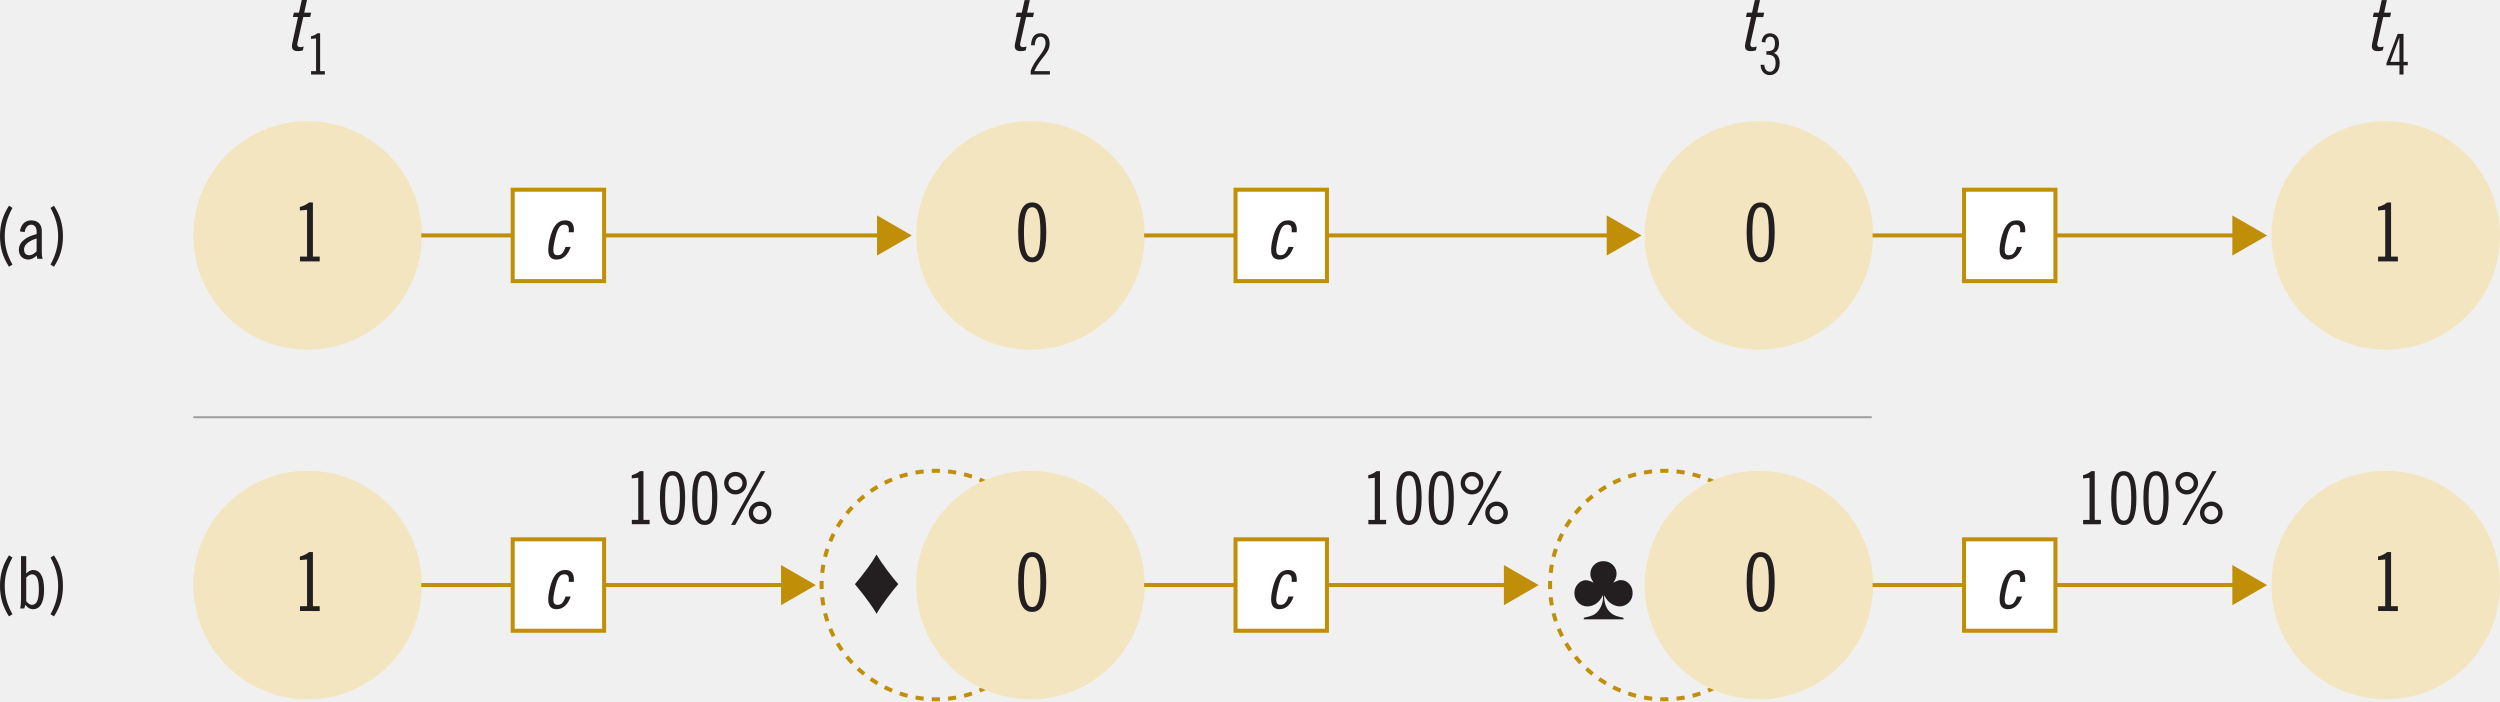
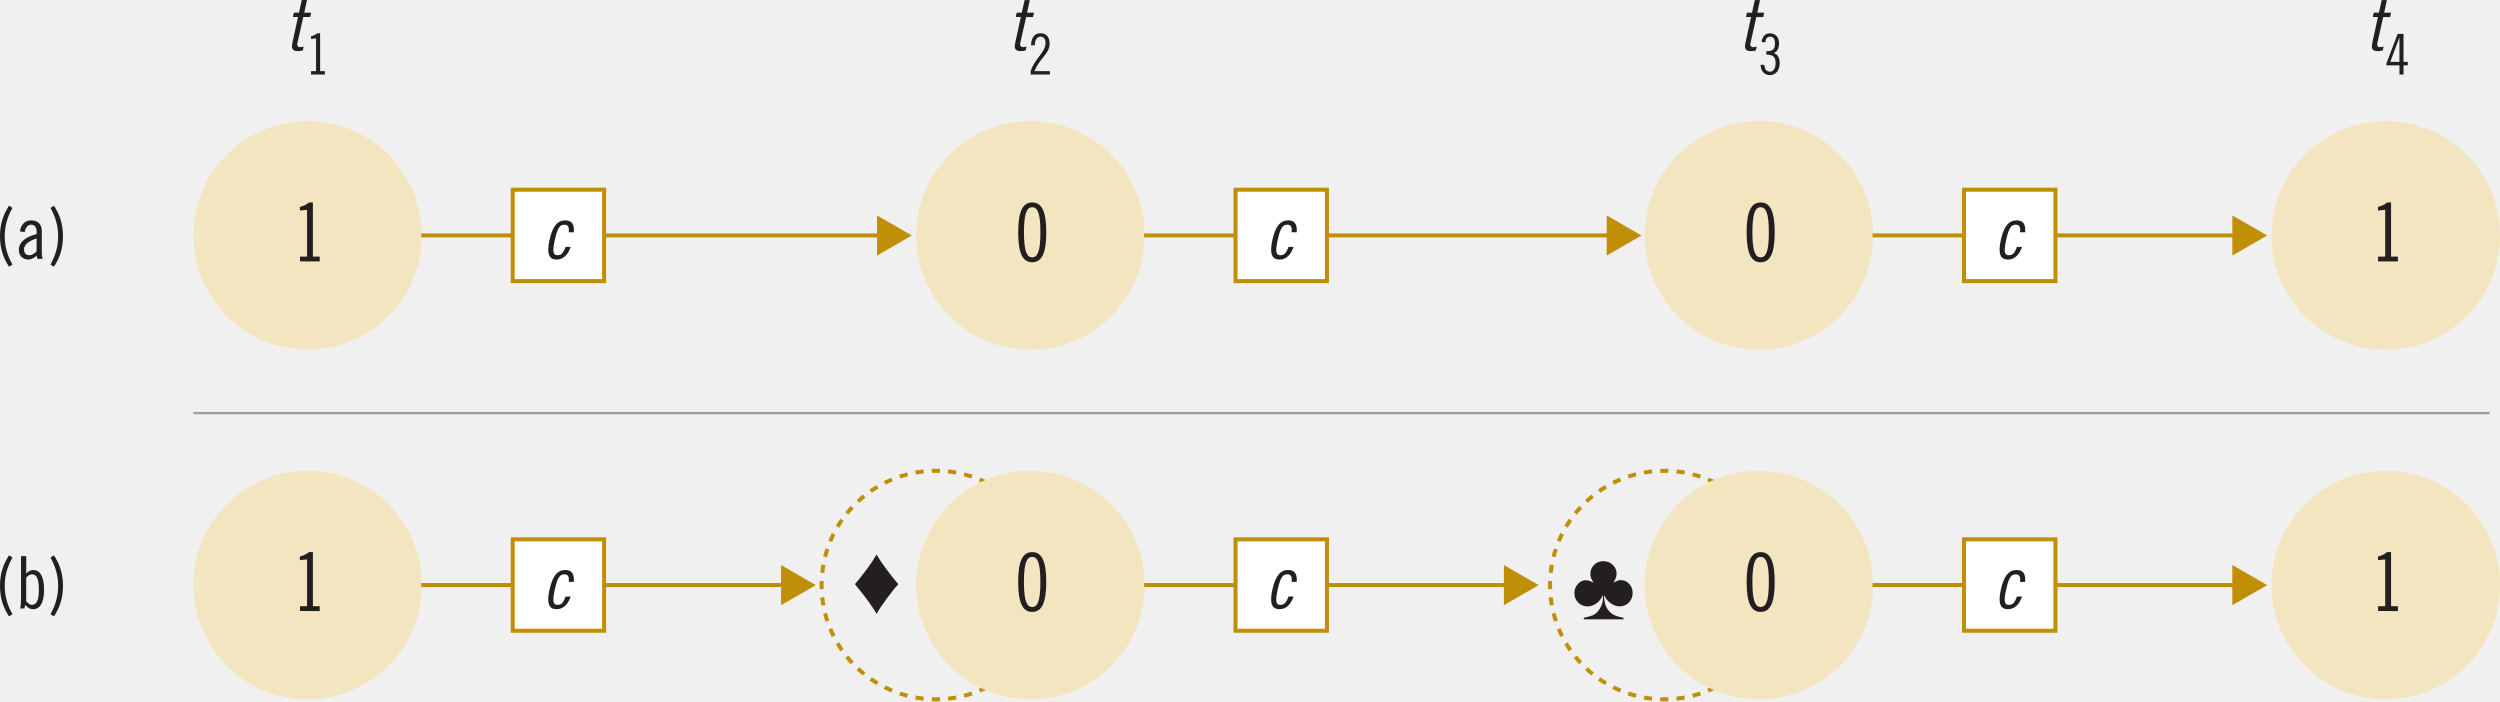
<svg xmlns="http://www.w3.org/2000/svg" width="109.402mm" height="30.69mm" viewBox="0 0 109.402 30.69" version="1.1" id="svg1">
  <defs id="defs1">
    <clipPath clipPathUnits="userSpaceOnUse" id="clipPath1516">
      <path d="M 0,0 H 595.276 V 841.89 H 0 Z" transform="translate(-166.6238,-409.9548)" id="path1516" />
    </clipPath>
    <clipPath clipPathUnits="userSpaceOnUse" id="clipPath1518">
      <path d="M 0,0 H 595.276 V 841.89 H 0 Z" transform="translate(-182.233,-422.5313)" id="path1518" />
    </clipPath>
    <clipPath clipPathUnits="userSpaceOnUse" id="clipPath1520">
      <path d="M 0,0 H 595.276 V 841.89 H 0 Z" transform="translate(-194.8105,-406.9242)" id="path1520" />
    </clipPath>
    <clipPath clipPathUnits="userSpaceOnUse" id="clipPath1522">
      <path d="M 0,0 H 595.276 V 841.89 H 0 Z" transform="translate(-179.2024,-394.3457)" id="path1522" />
    </clipPath>
    <clipPath clipPathUnits="userSpaceOnUse" id="clipPath1524">
      <path d="M 0,0 H 595.276 V 841.89 H 0 Z" transform="translate(-180.2118,-422.6025)" id="path1524" />
    </clipPath>
    <clipPath clipPathUnits="userSpaceOnUse" id="clipPath1526">
      <path d="M 0,0 H 595.276 V 841.89 H 0 Z" transform="translate(-256.9872,-409.9548)" id="path1526" />
    </clipPath>
    <clipPath clipPathUnits="userSpaceOnUse" id="clipPath1528">
      <path d="M 0,0 H 595.276 V 841.89 H 0 Z" transform="translate(-272.5962,-422.5313)" id="path1528" />
    </clipPath>
    <clipPath clipPathUnits="userSpaceOnUse" id="clipPath1530">
      <path d="M 0,0 H 595.276 V 841.89 H 0 Z" transform="translate(-285.1738,-406.9242)" id="path1530" />
    </clipPath>
    <clipPath clipPathUnits="userSpaceOnUse" id="clipPath1532">
      <path d="M 0,0 H 595.276 V 841.89 H 0 Z" transform="translate(-269.5656,-394.3457)" id="path1532" />
    </clipPath>
    <clipPath clipPathUnits="userSpaceOnUse" id="clipPath1534">
      <path d="M 0,0 H 595.276 V 841.89 H 0 Z" transform="translate(-270.575,-422.6025)" id="path1534" />
    </clipPath>
    <clipPath clipPathUnits="userSpaceOnUse" id="clipPath1536">
      <path d="M 0,0 H 595.276 V 841.89 H 0 Z" transform="translate(-178.2753,-408.4395)" id="path1536" />
    </clipPath>
    <clipPath clipPathUnits="userSpaceOnUse" id="clipPath1541">
      <path d="M 0,0 H 595.276 V 841.89 H 0 Z" transform="translate(-268.6386,-408.4395)" id="path1541" />
    </clipPath>
    <clipPath clipPathUnits="userSpaceOnUse" id="clipPath1546">
      <path d="M 0,0 H 595.276 V 841.89 H 0 Z" transform="translate(-88.6102,-408.4395)" id="path1546" />
    </clipPath>
    <clipPath clipPathUnits="userSpaceOnUse" id="clipPath1551">
      <path d="M 0,0 H 595.276 V 841.89 H 0 Z" transform="translate(-346.3983,-408.4395)" id="path1551" />
    </clipPath>
    <clipPath clipPathUnits="userSpaceOnUse" id="clipPath1553">
      <path d="M 0,0 H 595.276 V 841.89 H 0 Z" transform="translate(-178.2753,-451.8096)" id="path1553" />
    </clipPath>
    <clipPath clipPathUnits="userSpaceOnUse" id="clipPath1558">
      <path d="M 0,0 H 595.276 V 841.89 H 0 Z" transform="translate(-268.6386,-451.8096)" id="path1558" />
    </clipPath>
    <clipPath clipPathUnits="userSpaceOnUse" id="clipPath1563">
      <path d="M 0,0 H 595.276 V 841.89 H 0 Z" transform="translate(-88.6102,-451.8096)" id="path1563" />
    </clipPath>
    <clipPath clipPathUnits="userSpaceOnUse" id="clipPath1568">
      <path d="M 0,0 H 595.276 V 841.89 H 0 Z" transform="translate(-346.3983,-451.8096)" id="path1568" />
    </clipPath>
    <clipPath clipPathUnits="userSpaceOnUse" id="clipPath1580">
      <path d="M 0,0 H 595.276 V 841.89 H 0 Z" transform="translate(-173.3563,-412.2237)" id="path1580" />
    </clipPath>
    <clipPath clipPathUnits="userSpaceOnUse" id="clipPath1582">
      <path d="M 0,0 H 595.276 V 841.89 H 0 Z" transform="translate(-266.039,-404.1876)" id="path1582" />
    </clipPath>
  </defs>
  <g id="layer1" transform="translate(-50.27082,-133.0853)">
    <path id="path1515" d="M 0,0 C 0.721,6.783 6.23,12.138 13.083,12.621" style="fill:none;stroke:#c18f07;stroke-width:0.5;stroke-linecap:butt;stroke-linejoin:miter;stroke-miterlimit:4;stroke-dasharray:1.012, 1.012;stroke-dashoffset:0;stroke-opacity:1" transform="matrix(0.3527778,0,0,-0.3527778,86.25233,158.1525)" clip-path="url(#clipPath1516)" />
    <path id="path1517" d="M 0,0 C 6.784,-0.721 12.139,-6.229 12.622,-13.081" style="fill:none;stroke:#c18f07;stroke-width:0.5;stroke-linecap:butt;stroke-linejoin:miter;stroke-miterlimit:4;stroke-dasharray:1.012, 1.012;stroke-dashoffset:0;stroke-opacity:1" transform="matrix(0.3527778,0,0,-0.3527778,91.75892,153.7158)" clip-path="url(#clipPath1518)" />
    <path id="path1519" d="M 0,0 C -0.721,-6.785 -6.229,-12.14 -13.081,-12.623" style="fill:none;stroke:#c18f07;stroke-width:0.5;stroke-linecap:butt;stroke-linejoin:miter;stroke-miterlimit:4;stroke-dasharray:1.012, 1.012;stroke-dashoffset:0;stroke-opacity:1" transform="matrix(0.3527778,0,0,-0.3527778,96.19598,159.2216)" clip-path="url(#clipPath1520)" />
    <path id="path1521" d="M 0,0 C -6.784,0.721 -12.14,6.229 -12.623,13.082" style="fill:none;stroke:#c18f07;stroke-width:0.5;stroke-linecap:butt;stroke-linejoin:miter;stroke-miterlimit:4;stroke-dasharray:1.012, 1.012;stroke-dashoffset:0;stroke-opacity:1" transform="matrix(0.3527778,0,0,-0.3527778,90.68979,163.659)" clip-path="url(#clipPath1522)" />
    <path id="path1523" d="M 0,0 C 0.168,0.006 0.337,0.009 0.506,0.009 0.675,0.009 0.844,0.006 1.012,0 M 14.67,-13.657 c 0.006,-0.168 0.009,-0.337 0.009,-0.506 0,-0.169 -0.003,-0.338 -0.009,-0.506 M 1.012,-28.328 c -0.168,-0.006 -0.337,-0.009 -0.506,-0.009 -0.169,0 -0.338,0.003 -0.506,0.009 m -13.659,13.659 c -0.006,0.168 -0.009,0.337 -0.009,0.506 0,0.169 0.003,0.338 0.009,0.506" style="fill:none;stroke:#c18f07;stroke-width:0.5;stroke-linecap:butt;stroke-linejoin:miter;stroke-miterlimit:4;stroke-dasharray:none;stroke-opacity:1" transform="matrix(0.3527778,0,0,-0.3527778,91.04589,153.6907)" clip-path="url(#clipPath1524)" />
    <path id="path1525" d="M 0,0 C 0.721,6.783 6.23,12.138 13.082,12.621" style="fill:none;stroke:#c18f07;stroke-width:0.5;stroke-linecap:butt;stroke-linejoin:miter;stroke-miterlimit:4;stroke-dasharray:1.012, 1.012;stroke-dashoffset:0;stroke-opacity:1" transform="matrix(0.3527778,0,0,-0.3527778,118.1305,158.1525)" clip-path="url(#clipPath1526)" />
    <path id="path1527" d="M 0,0 C 6.784,-0.721 12.139,-6.229 12.622,-13.081" style="fill:none;stroke:#c18f07;stroke-width:0.5;stroke-linecap:butt;stroke-linejoin:miter;stroke-miterlimit:4;stroke-dasharray:1.012, 1.012;stroke-dashoffset:0;stroke-opacity:1" transform="matrix(0.3527778,0,0,-0.3527778,123.6371,153.7158)" clip-path="url(#clipPath1528)" />
    <path id="path1529" d="M 0,0 C -0.721,-6.785 -6.229,-12.14 -13.082,-12.623" style="fill:none;stroke:#c18f07;stroke-width:0.5;stroke-linecap:butt;stroke-linejoin:miter;stroke-miterlimit:4;stroke-dasharray:1.012, 1.012;stroke-dashoffset:0;stroke-opacity:1" transform="matrix(0.3527778,0,0,-0.3527778,128.0742,159.2216)" clip-path="url(#clipPath1530)" />
    <path id="path1531" d="M 0,0 C -6.784,0.721 -12.14,6.229 -12.623,13.082" style="fill:none;stroke:#c18f07;stroke-width:0.5;stroke-linecap:butt;stroke-linejoin:miter;stroke-miterlimit:4;stroke-dasharray:1.012, 1.012;stroke-dashoffset:0;stroke-opacity:1" transform="matrix(0.3527778,0,0,-0.3527778,122.5679,163.659)" clip-path="url(#clipPath1532)" />
    <path id="path1533" d="M 0,0 C 0.168,0.006 0.337,0.009 0.506,0.009 0.675,0.009 0.844,0.006 1.012,0 M 14.67,-13.657 c 0.006,-0.168 0.009,-0.337 0.009,-0.506 0,-0.169 -0.003,-0.338 -0.009,-0.506 M 1.012,-28.328 c -0.168,-0.006 -0.337,-0.009 -0.506,-0.009 -0.169,0 -0.338,0.003 -0.506,0.009 m -13.659,13.659 c -0.006,0.168 -0.009,0.337 -0.009,0.506 0,0.169 0.003,0.338 0.009,0.506" style="fill:none;stroke:#c18f07;stroke-width:0.5;stroke-linecap:butt;stroke-linejoin:miter;stroke-miterlimit:4;stroke-dasharray:none;stroke-opacity:1" transform="matrix(0.3527778,0,0,-0.3527778,122.924,153.6907)" clip-path="url(#clipPath1534)" />
    <path id="path1535" d="m 0,0 c 0,7.826 6.347,14.172 14.174,14.172 7.827,0 14.173,-6.346 14.173,-14.172 0,-7.828 -6.346,-14.174 -14.173,-14.174 C 6.347,-14.174 0,-7.828 0,0" style="fill:#f3e5bf;fill-opacity:1;fill-rule:nonzero;stroke:none" transform="matrix(0.3527778,0,0,-0.3527778,90.36274,158.6871)" clip-path="url(#clipPath1536)" />
    <path id="path1537" d="m 100.339,158.687 h 16" style="fill:none;stroke:#c18f07;stroke-width:0.176;stroke-linecap:butt;stroke-linejoin:miter;stroke-miterlimit:4;stroke-dasharray:none;stroke-opacity:1" />
    <path id="path1538" d="m 116.082,159.57 1.523,-0.88 -1.523,-0.879 z" style="fill:#c18f07;fill-opacity:1;fill-rule:nonzero;stroke:none;stroke-width:0.353" />
    <path id="path1539" d="m 108.339,160.687 h -4 v -4 h 4 z" style="fill:#ffffff;fill-opacity:1;fill-rule:nonzero;stroke:#c18f07;stroke-width:0.176;stroke-linecap:butt;stroke-linejoin:miter;stroke-miterlimit:4;stroke-dasharray:none;stroke-opacity:1" />
    <path id="path1540" d="m 0,0 c 0,7.826 6.347,14.172 14.174,14.172 7.827,0 14.173,-6.346 14.173,-14.172 0,-7.828 -6.346,-14.174 -14.173,-14.174 C 6.347,-14.174 0,-7.828 0,0" style="fill:#f3e5bf;fill-opacity:1;fill-rule:nonzero;stroke:none" transform="matrix(0.3527778,0,0,-0.3527778,122.2409,158.6871)" clip-path="url(#clipPath1541)" />
    <path id="path1542" d="m 132.217,158.687 h 16" style="fill:none;stroke:#c18f07;stroke-width:0.176;stroke-linecap:butt;stroke-linejoin:miter;stroke-miterlimit:4;stroke-dasharray:none;stroke-opacity:1" />
    <path id="path1543" d="m 147.96,159.57 1.523,-0.88 -1.523,-0.879 z" style="fill:#c18f07;fill-opacity:1;fill-rule:nonzero;stroke:none;stroke-width:0.353" />
    <path id="path1544" d="m 140.218,160.687 h -4 v -4 h 4 z" style="fill:#ffffff;fill-opacity:1;fill-rule:nonzero;stroke:#c18f07;stroke-width:0.176;stroke-linecap:butt;stroke-linejoin:miter;stroke-miterlimit:4;stroke-dasharray:none;stroke-opacity:1" />
    <path id="path1545" d="m 0,0 c 0,7.826 6.347,14.172 14.174,14.172 7.827,0 14.173,-6.346 14.173,-14.172 0,-7.828 -6.346,-14.174 -14.173,-14.174 C 6.347,-14.174 0,-7.828 0,0" style="fill:#f3e5bf;fill-opacity:1;fill-rule:nonzero;stroke:none" transform="matrix(0.3527778,0,0,-0.3527778,58.73088,158.6871)" clip-path="url(#clipPath1546)" />
    <path id="path1547" d="M 68.707,158.687 H 84.707" style="fill:none;stroke:#c18f07;stroke-width:0.176;stroke-linecap:butt;stroke-linejoin:miter;stroke-miterlimit:4;stroke-dasharray:none;stroke-opacity:1" />
    <path id="path1548" d="m 84.45,159.57 1.523,-0.88 -1.523,-0.879 z" style="fill:#c18f07;fill-opacity:1;fill-rule:nonzero;stroke:none;stroke-width:0.353" />
    <path id="path1549" d="m 76.707,160.687 h -4 v -4 h 4 z" style="fill:#ffffff;fill-opacity:1;fill-rule:nonzero;stroke:#c18f07;stroke-width:0.176;stroke-linecap:butt;stroke-linejoin:miter;stroke-miterlimit:4;stroke-dasharray:none;stroke-opacity:1" />
    <path id="path1550" d="m 0,0 c 0,7.826 6.347,14.172 14.174,14.172 7.827,0 14.173,-6.346 14.173,-14.172 0,-7.828 -6.346,-14.174 -14.173,-14.174 C 6.347,-14.174 0,-7.828 0,0" style="fill:#f3e5bf;fill-opacity:1;fill-rule:nonzero;stroke:none" transform="matrix(0.3527778,0,0,-0.3527778,149.6728,158.6871)" clip-path="url(#clipPath1551)" />
    <path id="path1552" d="m 0,0 c 0,7.826 6.347,14.172 14.174,14.172 7.827,0 14.173,-6.346 14.173,-14.172 0,-7.828 -6.346,-14.174 -14.173,-14.174 C 6.347,-14.174 0,-7.828 0,0" style="fill:#f3e5bf;fill-opacity:1;fill-rule:nonzero;stroke:none" transform="matrix(0.3527778,0,0,-0.3527778,90.36274,143.387)" clip-path="url(#clipPath1553)" />
    <path id="path1554" d="m 100.339,143.387 h 20.5" style="fill:none;stroke:#c18f07;stroke-width:0.176;stroke-linecap:butt;stroke-linejoin:miter;stroke-miterlimit:4;stroke-dasharray:none;stroke-opacity:1" />
    <path id="path1555" d="m 120.582,144.269 1.523,-0.879 -1.523,-0.879 z" style="fill:#c18f07;fill-opacity:1;fill-rule:nonzero;stroke:none;stroke-width:0.353" />
    <path id="path1556" d="m 108.339,145.387 h -4 v -4 h 4 z" style="fill:#ffffff;fill-opacity:1;fill-rule:nonzero;stroke:#c18f07;stroke-width:0.176;stroke-linecap:butt;stroke-linejoin:miter;stroke-miterlimit:4;stroke-dasharray:none;stroke-opacity:1" />
    <path id="path1557" d="m 0,0 c 0,7.826 6.347,14.172 14.174,14.172 7.827,0 14.173,-6.346 14.173,-14.172 0,-7.828 -6.346,-14.174 -14.173,-14.174 C 6.347,-14.174 0,-7.828 0,0" style="fill:#f3e5bf;fill-opacity:1;fill-rule:nonzero;stroke:none" transform="matrix(0.3527778,0,0,-0.3527778,122.2409,143.387)" clip-path="url(#clipPath1558)" />
    <path id="path1559" d="m 132.217,143.387 h 16" style="fill:none;stroke:#c18f07;stroke-width:0.176;stroke-linecap:butt;stroke-linejoin:miter;stroke-miterlimit:4;stroke-dasharray:none;stroke-opacity:1" />
    <path id="path1560" d="m 147.96,144.269 1.523,-0.879 -1.523,-0.879 z" style="fill:#c18f07;fill-opacity:1;fill-rule:nonzero;stroke:none;stroke-width:0.353" />
    <path id="path1561" d="m 140.218,145.387 h -4 v -4 h 4 z" style="fill:#ffffff;fill-opacity:1;fill-rule:nonzero;stroke:#c18f07;stroke-width:0.176;stroke-linecap:butt;stroke-linejoin:miter;stroke-miterlimit:4;stroke-dasharray:none;stroke-opacity:1" />
    <path id="path1562" d="m 0,0 c 0,7.826 6.347,14.172 14.174,14.172 7.827,0 14.173,-6.346 14.173,-14.172 0,-7.828 -6.346,-14.174 -14.173,-14.174 C 6.347,-14.174 0,-7.828 0,0" style="fill:#f3e5bf;fill-opacity:1;fill-rule:nonzero;stroke:none" transform="matrix(0.3527778,0,0,-0.3527778,58.73088,143.387)" clip-path="url(#clipPath1563)" />
    <path id="path1564" d="M 68.708,143.387 H 88.908" style="fill:none;stroke:#c18f07;stroke-width:0.176;stroke-linecap:butt;stroke-linejoin:miter;stroke-miterlimit:4;stroke-dasharray:none;stroke-opacity:1" />
    <path id="path1565" d="m 88.65,144.269 1.523,-0.879 -1.523,-0.879 z" style="fill:#c18f07;fill-opacity:1;fill-rule:nonzero;stroke:none;stroke-width:0.353" />
    <path id="path1566" d="m 76.707,145.387 h -4 v -4 h 4 z" style="fill:#ffffff;fill-opacity:1;fill-rule:nonzero;stroke:#c18f07;stroke-width:0.176;stroke-linecap:butt;stroke-linejoin:miter;stroke-miterlimit:4;stroke-dasharray:none;stroke-opacity:1" />
    <path id="path1567" d="m 0,0 c 0,7.826 6.347,14.172 14.174,14.172 7.827,0 14.173,-6.346 14.173,-14.172 0,-7.828 -6.346,-14.174 -14.173,-14.174 C 6.347,-14.174 0,-7.828 0,0" style="fill:#f3e5bf;fill-opacity:1;fill-rule:nonzero;stroke:none" transform="matrix(0.3527778,0,0,-0.3527778,149.6728,143.387)" clip-path="url(#clipPath1568)" />
    <g id="g1568" aria-label="(a)&#10;(b)&#10;t" transform="matrix(0.3527778,0,0,0.3527778,50.05992,144.4109)">
      <path id="path1569" d="M 2.145,0.715 C 1.488,-0.446 1.184,-1.571 1.184,-2.801 c 0,-1.23 0.305,-2.344 0.961,-3.516 L 1.711,-6.586 c -0.762,1.207 -1.113,2.32 -1.113,3.785 0,1.465 0.352,2.59 1.113,3.785 z M 3.651,-3.317 c 0.07,-0.422 0.316,-0.914 0.809,-0.914 0.422,0 0.68,0.328 0.68,0.832 v 0.34 c -0.938,0.211 -2.203,0.785 -2.203,1.945 0,0.738 0.48,1.207 1.219,1.207 0.293,0 0.738,-0.234 0.996,-0.492 l 0.082,0.398 h 0.668 C 5.83,-0.106 5.783,-0.41 5.783,-0.832 V -3.434 c 0,-0.832 -0.469,-1.336 -1.336,-1.336 -0.832,0 -1.266,0.633 -1.383,1.371 z m 1.488,2.379 c -0.234,0.246 -0.539,0.492 -0.891,0.492 -0.469,0 -0.668,-0.281 -0.668,-0.727 0,-0.738 0.961,-1.172 1.559,-1.348 z M 6.861,-6.317 c 0.645,1.172 0.949,2.285 0.949,3.516 0,1.23 -0.305,2.355 -0.949,3.516 l 0.434,0.27 c 0.762,-1.195 1.113,-2.32 1.113,-3.785 0,-1.465 -0.352,-2.578 -1.113,-3.785 z M 2.145,44.086 c -0.656,-1.16 -0.961,-2.285 -0.961,-3.516 0,-1.23 0.305,-2.344 0.961,-3.516 L 1.711,36.785 c -0.762,1.207 -1.113,2.32 -1.113,3.785 0,1.465 0.352,2.59 1.113,3.785 z m 1.6,-1.16 c 0.234,0.328 0.562,0.539 0.973,0.539 0.738,0 1.348,-0.633 1.348,-2.438 0,-1.793 -0.609,-2.426 -1.348,-2.426 -0.352,0 -0.645,0.211 -0.867,0.434 v -2.156 H 3.205 v 5.227 c 0,0.621 -0.035,0.996 -0.105,1.266 h 0.504 z m 0.105,-3.375 c 0.188,-0.188 0.422,-0.41 0.703,-0.41 0.551,0 0.867,0.445 0.867,1.887 0,1.441 -0.34,1.898 -0.879,1.898 -0.199,0 -0.492,-0.188 -0.691,-0.457 z m 3.012,-2.496 c 0.645,1.172 0.949,2.285 0.949,3.516 0,1.23 -0.305,2.355 -0.949,3.516 l 0.434,0.27 c 0.762,-1.195 1.113,-2.32 1.113,-3.785 0,-1.465 -0.352,-2.578 -1.113,-3.785 z m 0,0" style="fill:#231f20;fill-opacity:1;fill-rule:nonzero;stroke:none" />
      <path id="path1570" d="m 36.932,-29.994 h 0.633 l -0.703,3.223 c -0.164,0.715 0.059,1.008 0.668,1.008 0.27,0 0.445,-0.035 0.633,-0.094 l 0.105,-0.48 c -0.117,0.035 -0.281,0.082 -0.41,0.082 -0.328,0 -0.422,-0.199 -0.375,-0.469 l 0.738,-3.27 h 0.855 l 0.117,-0.539 h -0.855 l 0.34,-1.57 h -0.645 l -0.352,1.57 h -0.633 z m 0,0" style="fill:#231f20;fill-opacity:1;fill-rule:nonzero;stroke:none" />
    </g>
    <path id="path1571" d="M 64.487,136.347 V 136.198 H 64.28 v -1.658 h -0.12 c -0.083,0.07 -0.178,0.112 -0.281,0.136 v 0.112 l 0.223,-0.021 v 1.43 h -0.219 v 0.149 z m 0,0" style="fill:#231f20;fill-opacity:1;fill-rule:nonzero;stroke:none;stroke-width:0.353" aria-label="1" />
    <path id="path1572" d="m 94.721,133.83 h 0.223 l -0.248,1.137 c -0.058,0.252 0.021,0.356 0.236,0.356 0.095,0 0.157,-0.012 0.223,-0.033 l 0.037,-0.17 c -0.041,0.012 -0.099,0.029 -0.145,0.029 -0.116,0 -0.149,-0.07 -0.132,-0.165 l 0.26,-1.153 h 0.302 l 0.041,-0.19 h -0.302 l 0.12,-0.554 h -0.227 l -0.124,0.554 H 94.762 Z m 0,0" style="fill:#231f20;fill-opacity:1;fill-rule:nonzero;stroke:none;stroke-width:0.353" aria-label="t" />
    <path id="path1573" d="m 96.215,136.347 v -0.149 h -0.678 c 0.269,-0.62 0.666,-0.761 0.666,-1.203 0,-0.298 -0.161,-0.455 -0.397,-0.455 -0.215,0 -0.397,0.12 -0.418,0.525 h 0.165 c 0.012,-0.269 0.116,-0.376 0.256,-0.376 0.124,0 0.215,0.095 0.215,0.281 0,0.405 -0.492,0.699 -0.649,1.228 v 0.149 z m 0,0" style="fill:#231f20;fill-opacity:1;fill-rule:nonzero;stroke:none;stroke-width:0.353" aria-label="2" />
    <path id="path1574" d="m 126.676,133.83 h 0.223 l -0.248,1.137 c -0.058,0.252 0.021,0.356 0.236,0.356 0.095,0 0.157,-0.012 0.223,-0.033 l 0.037,-0.17 c -0.041,0.012 -0.099,0.029 -0.145,0.029 -0.116,0 -0.149,-0.07 -0.132,-0.165 l 0.26,-1.153 h 0.302 l 0.041,-0.19 h -0.302 l 0.12,-0.554 h -0.227 l -0.124,0.554 h -0.223 z m 0,0" style="fill:#231f20;fill-opacity:1;fill-rule:nonzero;stroke:none;stroke-width:0.353" aria-label="t" />
    <path id="path1575" d="m 127.522,134.942 c 0.004,-0.124 0.062,-0.252 0.215,-0.252 0.12,0 0.207,0.083 0.207,0.294 0,0.277 -0.112,0.343 -0.376,0.343 v 0.149 c 0.281,0 0.405,0.083 0.405,0.376 0,0.244 -0.12,0.372 -0.236,0.372 -0.161,0 -0.244,-0.107 -0.26,-0.302 h -0.161 c 0.004,0.26 0.161,0.451 0.401,0.451 0.223,0 0.434,-0.161 0.434,-0.529 0,-0.19 -0.062,-0.376 -0.26,-0.442 v -0.004 c 0.128,-0.025 0.232,-0.17 0.232,-0.422 0,-0.298 -0.198,-0.434 -0.397,-0.434 -0.232,0 -0.343,0.17 -0.364,0.38 z m 0,0" style="fill:#231f20;fill-opacity:1;fill-rule:nonzero;stroke:none;stroke-width:0.353" aria-label="3" />
    <path id="path1576" d="m 154.108,133.83 h 0.223 l -0.248,1.137 c -0.058,0.252 0.021,0.356 0.236,0.356 0.095,0 0.157,-0.012 0.223,-0.033 l 0.037,-0.17 c -0.041,0.012 -0.099,0.029 -0.145,0.029 -0.116,0 -0.149,-0.07 -0.132,-0.165 l 0.26,-1.153 h 0.302 l 0.041,-0.19 h -0.302 l 0.12,-0.554 H 154.497 l -0.124,0.554 h -0.223 z m 0,0" style="fill:#231f20;fill-opacity:1;fill-rule:nonzero;stroke:none;stroke-width:0.353" aria-label="t" />
    <path id="path1577" d="m 155.268,134.727 h 0.004 v 1.067 H 154.871 Z m -0.074,-0.161 -0.492,1.294 v 0.083 h 0.571 v 0.405 h 0.178 v -0.405 h 0.186 v -0.149 h -0.186 v -1.228 z m 0,0" style="fill:#231f20;fill-opacity:1;fill-rule:nonzero;stroke:none;stroke-width:0.353" aria-label="4" />
-     <path id="path1578" d="M 58.731,151.344 H 132.179" style="fill:none;stroke:#9e9c9d;stroke-width:0.088;stroke-linecap:butt;stroke-linejoin:miter;stroke-miterlimit:4;stroke-dasharray:none;stroke-opacity:1" />
+     <path id="path1578" d="M 58.731,151.162 H 159.218" style="fill:none;stroke:#9e9c9d;stroke-width:0.103;stroke-linecap:butt;stroke-linejoin:miter;stroke-miterlimit:4;stroke-dasharray:none;stroke-opacity:1" />
    <path id="path1579" d="M 0,0 C 0.348,-0.59 0.775,-1.223 1.283,-1.899 1.869,-2.68 2.342,-3.272 2.701,-3.674 2.412,-3.979 1.94,-4.568 1.283,-5.443 0.752,-6.154 0.326,-6.791 0.006,-7.354 c -0.106,0.204 -0.25,0.44 -0.434,0.709 -0.316,0.469 -0.709,1.014 -1.177,1.635 -0.102,0.137 -0.459,0.582 -1.073,1.336 0.395,0.449 0.903,1.09 1.524,1.922 C -0.693,-1.135 -0.309,-0.551 0,0" style="fill:#231f20;fill-opacity:1;fill-rule:nonzero;stroke:none" transform="matrix(0.3527778,0,0,-0.3527778,88.62742,157.3521)" clip-path="url(#clipPath1580)" />
    <path id="path1581" d="m 0,0 h -4.969 l 0.047,0.199 c 0.645,0.137 1.072,0.272 1.283,0.405 0.317,0.199 0.575,0.494 0.777,0.884 0.201,0.391 0.301,0.801 0.301,1.231 0,0.062 -0.002,0.154 -0.006,0.275 C -2.805,2.51 -3.095,2.156 -3.437,1.934 -3.778,1.711 -4.127,1.6 -4.483,1.6 c -0.453,0 -0.837,0.158 -1.154,0.474 -0.316,0.317 -0.474,0.705 -0.474,1.166 0,0.453 0.144,0.835 0.433,1.146 0.289,0.31 0.617,0.466 0.985,0.466 0.234,0 0.552,-0.1 0.955,-0.299 -0.164,0.269 -0.271,0.474 -0.32,0.615 -0.049,0.141 -0.073,0.291 -0.073,0.451 0,0.449 0.154,0.827 0.463,1.134 0.309,0.307 0.695,0.46 1.16,0.46 0.457,0 0.843,-0.153 1.157,-0.46 0.315,-0.307 0.472,-0.677 0.472,-1.11 0,-0.344 -0.135,-0.708 -0.404,-1.09 0.328,0.156 0.525,0.244 0.591,0.263 0.106,0.032 0.225,0.047 0.358,0.047 0.391,0 0.73,-0.153 1.017,-0.46 C 0.97,4.097 1.113,3.717 1.113,3.264 1.113,2.795 0.956,2.401 0.642,2.083 0.327,1.765 -0.051,1.605 -0.492,1.605 c -0.242,0 -0.493,0.06 -0.753,0.179 -0.26,0.119 -0.488,0.279 -0.683,0.478 -0.137,0.144 -0.306,0.388 -0.51,0.732 0.016,-0.621 0.111,-1.112 0.285,-1.473 0.174,-0.362 0.44,-0.662 0.799,-0.9 0.243,-0.16 0.678,-0.301 1.307,-0.422 z" style="fill:#231f20;fill-opacity:1;fill-rule:nonzero;stroke:none" transform="matrix(0.3527778,0,0,-0.3527778,121.3238,160.187)" clip-path="url(#clipPath1582)" />
-     <path id="path1583" d="m 110.929,156.026 v -0.19 h -0.269 v -2.133 h -0.153 c -0.103,0.087 -0.232,0.145 -0.36,0.178 v 0.141 l 0.285,-0.029 v 1.844 h -0.281 v 0.19 z m 1.327,-1.145 c 0,0.752 -0.116,0.988 -0.327,0.988 -0.207,0 -0.322,-0.236 -0.322,-0.988 0,-0.752 0.116,-0.988 0.322,-0.988 0.211,0 0.327,0.236 0.327,0.988 z m 0.227,0 c 0,-0.831 -0.178,-1.178 -0.554,-1.178 -0.372,0 -0.55,0.347 -0.55,1.178 0,0.827 0.178,1.178 0.55,1.178 0.376,0 0.554,-0.351 0.554,-1.178 z m 1.182,0 c 0,0.752 -0.116,0.988 -0.327,0.988 -0.207,0 -0.322,-0.236 -0.322,-0.988 0,-0.752 0.116,-0.988 0.322,-0.988 0.211,0 0.327,0.236 0.327,0.988 z m 0.227,0 c 0,-0.831 -0.178,-1.178 -0.554,-1.178 -0.372,0 -0.55,0.347 -0.55,1.178 0,0.827 0.178,1.178 0.55,1.178 0.376,0 0.554,-0.351 0.554,-1.178 z m 1.373,0.649 c 0,0.269 0.211,0.496 0.496,0.496 0.281,0 0.496,-0.227 0.496,-0.496 0,-0.269 -0.215,-0.496 -0.496,-0.496 -0.285,0 -0.496,0.227 -0.496,0.496 z m 0.19,0 c 0,-0.161 0.128,-0.306 0.306,-0.306 0.174,0 0.302,0.145 0.302,0.306 0,0.161 -0.128,0.306 -0.302,0.306 -0.178,0 -0.306,-0.145 -0.306,-0.306 z m -1.265,-1.302 c 0,0.273 0.215,0.496 0.496,0.496 0.281,0 0.496,-0.223 0.496,-0.496 0,-0.269 -0.215,-0.492 -0.496,-0.492 -0.281,0 -0.496,0.223 -0.496,0.492 z m 0.19,0 c 0,-0.161 0.132,-0.302 0.306,-0.302 0.174,0 0.306,0.141 0.306,0.302 0,0.161 -0.132,0.306 -0.306,0.306 -0.174,0 -0.306,-0.145 -0.306,-0.306 z m 1.422,-0.525 -1.311,2.356 h 0.182 l 1.315,-2.356 z m 26.406,2.323 v -0.19 h -0.269 v -2.133 h -0.153 c -0.103,0.087 -0.232,0.145 -0.36,0.178 v 0.141 l 0.285,-0.029 v 1.844 h -0.281 v 0.19 z m 1.327,-1.145 c 0,0.752 -0.116,0.988 -0.327,0.988 -0.207,0 -0.322,-0.236 -0.322,-0.988 0,-0.752 0.116,-0.988 0.322,-0.988 0.211,0 0.327,0.236 0.327,0.988 z m 0.227,0 c 0,-0.831 -0.178,-1.178 -0.554,-1.178 -0.372,0 -0.55,0.347 -0.55,1.178 0,0.827 0.178,1.178 0.55,1.178 0.376,0 0.554,-0.351 0.554,-1.178 z m 1.182,0 c 0,0.752 -0.116,0.988 -0.327,0.988 -0.207,0 -0.322,-0.236 -0.322,-0.988 0,-0.752 0.116,-0.988 0.322,-0.988 0.211,0 0.327,0.236 0.327,0.988 z m 0.227,0 c 0,-0.831 -0.178,-1.178 -0.554,-1.178 -0.372,0 -0.55,0.347 -0.55,1.178 0,0.827 0.178,1.178 0.55,1.178 0.376,0 0.554,-0.351 0.554,-1.178 z m 1.373,0.649 c 0,0.269 0.211,0.496 0.496,0.496 0.281,0 0.496,-0.227 0.496,-0.496 0,-0.269 -0.215,-0.496 -0.496,-0.496 -0.285,0 -0.496,0.227 -0.496,0.496 z m 0.19,0 c 0,-0.161 0.128,-0.306 0.306,-0.306 0.174,0 0.302,0.145 0.302,0.306 0,0.161 -0.128,0.306 -0.302,0.306 -0.178,0 -0.306,-0.145 -0.306,-0.306 z m -1.265,-1.302 c 0,0.273 0.215,0.496 0.496,0.496 0.281,0 0.496,-0.223 0.496,-0.496 0,-0.269 -0.215,-0.492 -0.496,-0.492 -0.281,0 -0.496,0.223 -0.496,0.492 z m 0.19,0 c 0,-0.161 0.132,-0.302 0.306,-0.302 0.174,0 0.306,0.141 0.306,0.302 0,0.161 -0.132,0.306 -0.306,0.306 -0.174,0 -0.306,-0.145 -0.306,-0.306 z m 1.422,-0.525 -1.311,2.356 h 0.182 l 1.315,-2.356 z m 0,0" style="fill:#231f20;fill-opacity:1;fill-rule:nonzero;stroke:none;stroke-width:0.353" aria-label="100%100%" />
    <path id="path1584" d="m 95.799,158.552 c 0,0.835 -0.124,1.096 -0.36,1.096 -0.232,0 -0.36,-0.26 -0.36,-1.096 0,-0.835 0.128,-1.096 0.36,-1.096 0.236,0 0.36,0.26 0.36,1.096 z m 0.256,0 c 0,-0.922 -0.198,-1.306 -0.616,-1.306 -0.413,0 -0.612,0.384 -0.612,1.306 0,0.922 0.198,1.311 0.612,1.311 0.418,0 0.616,-0.389 0.616,-1.311 z m 0,0" style="fill:#231f20;fill-opacity:1;fill-rule:nonzero;stroke:none;stroke-width:0.353" aria-label="0" />
    <path id="path1585" d="m 107.015,158.549 c 0.029,-0.322 -0.07,-0.521 -0.368,-0.521 -0.347,0 -0.562,0.26 -0.695,0.856 -0.132,0.599 -0.029,0.86 0.314,0.86 0.302,0 0.504,-0.232 0.612,-0.554 h -0.223 c -0.099,0.285 -0.198,0.364 -0.347,0.364 -0.19,0 -0.244,-0.124 -0.124,-0.67 0.12,-0.546 0.227,-0.666 0.422,-0.666 0.141,0 0.219,0.083 0.186,0.331 z m 0,0" style="fill:#231f20;fill-opacity:1;fill-rule:nonzero;stroke:none;stroke-width:0.353" aria-label="c" />
    <path id="path1586" d="m 127.677,158.552 c 0,0.835 -0.124,1.096 -0.36,1.096 -0.232,0 -0.36,-0.26 -0.36,-1.096 0,-0.835 0.128,-1.096 0.36,-1.096 0.236,0 0.36,0.26 0.36,1.096 z m 0.256,0 c 0,-0.922 -0.198,-1.306 -0.616,-1.306 -0.413,0 -0.612,0.384 -0.612,1.306 0,0.922 0.198,1.311 0.612,1.311 0.418,0 0.616,-0.389 0.616,-1.311 z m 0,0" style="fill:#231f20;fill-opacity:1;fill-rule:nonzero;stroke:none;stroke-width:0.353" aria-label="0" />
    <g id="g1586" aria-label="c&#10;100%" transform="matrix(0.3527778,0,0,0.3527778,137.5364,159.7109)">
      <path id="path1587" d="m 3.845,-3.292 c 0.082,-0.914 -0.199,-1.477 -1.043,-1.477 -0.984,0 -1.594,0.738 -1.969,2.426 -0.375,1.699 -0.082,2.438 0.891,2.438 0.855,0 1.43,-0.656 1.734,-1.57 H 2.825 c -0.281,0.809 -0.562,1.031 -0.984,1.031 -0.539,0 -0.691,-0.352 -0.352,-1.898 0.34,-1.547 0.645,-1.887 1.195,-1.887 0.398,0 0.621,0.234 0.527,0.938 z m 0,0" style="fill:#231f20;fill-opacity:1;fill-rule:nonzero;stroke:none" />
-       <path id="path1588" d="m -166.786,-10.449 v -0.539 h -0.762 v -6.047 h -0.434 c -0.293,0.246 -0.656,0.41 -1.02,0.504 v 0.398 l 0.809,-0.082 v 5.227 h -0.797 v 0.539 z m 3.762,-3.246 c 0,2.133 -0.328,2.801 -0.926,2.801 -0.586,0 -0.914,-0.668 -0.914,-2.801 0,-2.133 0.328,-2.801 0.914,-2.801 0.598,0 0.926,0.668 0.926,2.801 z m 0.645,0 c 0,-2.355 -0.504,-3.34 -1.57,-3.34 -1.055,0 -1.559,0.984 -1.559,3.34 0,2.344 0.504,3.34 1.559,3.34 1.066,0 1.57,-0.996 1.57,-3.34 z m 3.352,0 c 0,2.133 -0.328,2.801 -0.926,2.801 -0.586,0 -0.914,-0.668 -0.914,-2.801 0,-2.133 0.328,-2.801 0.914,-2.801 0.598,0 0.926,0.668 0.926,2.801 z m 0.645,0 c 0,-2.355 -0.504,-3.34 -1.57,-3.34 -1.055,0 -1.559,0.984 -1.559,3.34 0,2.344 0.504,3.34 1.559,3.34 1.066,0 1.57,-0.996 1.57,-3.34 z m 3.891,1.84 c 0,0.762 0.598,1.406 1.406,1.406 0.797,0 1.406,-0.645 1.406,-1.406 0,-0.762 -0.609,-1.406 -1.406,-1.406 -0.809,0 -1.406,0.645 -1.406,1.406 z m 0.539,0 c 0,-0.457 0.363,-0.867 0.867,-0.867 0.492,0 0.855,0.41 0.855,0.867 0,0.457 -0.363,0.867 -0.855,0.867 -0.504,0 -0.867,-0.41 -0.867,-0.867 z m -3.586,-3.691 c 0,0.773 0.609,1.406 1.406,1.406 0.797,0 1.406,-0.633 1.406,-1.406 0,-0.762 -0.609,-1.395 -1.406,-1.395 -0.797,0 -1.406,0.633 -1.406,1.395 z m 0.539,0 c 0,-0.457 0.375,-0.855 0.867,-0.855 0.492,0 0.867,0.398 0.867,0.855 0,0.457 -0.375,0.867 -0.867,0.867 -0.492,0 -0.867,-0.41 -0.867,-0.867 z m 4.031,-1.488 -3.715,6.68 h 0.516 l 3.727,-6.68 z m 0,0" style="fill:#231f20;fill-opacity:1;fill-rule:nonzero;stroke:none" />
    </g>
    <path id="path1589" d="m 64.262,159.825 v -0.211 H 63.964 v -2.369 h -0.169 c -0.116,0.095 -0.256,0.161 -0.401,0.194 v 0.157 l 0.314,-0.029 v 2.046 h -0.31 v 0.211 z m 0,0" style="fill:#231f20;fill-opacity:1;fill-rule:nonzero;stroke:none;stroke-width:0.353" aria-label="1" />
    <path id="path1590" d="m 75.381,158.549 c 0.029,-0.322 -0.07,-0.521 -0.368,-0.521 -0.347,0 -0.562,0.26 -0.695,0.856 -0.132,0.599 -0.029,0.86 0.314,0.86 0.302,0 0.504,-0.232 0.612,-0.554 h -0.223 c -0.099,0.285 -0.198,0.364 -0.347,0.364 -0.19,0 -0.244,-0.124 -0.124,-0.67 0.12,-0.546 0.227,-0.666 0.422,-0.666 0.141,0 0.219,0.083 0.186,0.331 z m 0,0" style="fill:#231f20;fill-opacity:1;fill-rule:nonzero;stroke:none;stroke-width:0.353" aria-label="c" />
    <path id="path1591" d="m 155.204,159.825 v -0.211 h -0.298 v -2.369 h -0.17 c -0.116,0.095 -0.256,0.161 -0.401,0.194 v 0.157 l 0.314,-0.029 v 2.046 h -0.31 v 0.211 z M 95.8,143.251 c 0,0.835 -0.124,1.096 -0.36,1.096 -0.232,0 -0.36,-0.26 -0.36,-1.096 0,-0.835 0.128,-1.096 0.36,-1.096 0.236,0 0.36,0.26 0.36,1.096 z m 0.256,0 c 0,-0.922 -0.198,-1.306 -0.616,-1.306 -0.413,0 -0.612,0.384 -0.612,1.306 0,0.922 0.198,1.311 0.612,1.311 0.418,0 0.616,-0.389 0.616,-1.311 z m 0,0" style="fill:#231f20;fill-opacity:1;fill-rule:nonzero;stroke:none;stroke-width:0.353" aria-label="1&#10;0" />
    <path id="path1592" d="m 107.015,143.249 c 0.029,-0.322 -0.07,-0.521 -0.368,-0.521 -0.347,0 -0.562,0.26 -0.695,0.856 -0.132,0.599 -0.029,0.86 0.314,0.86 0.302,0 0.504,-0.232 0.612,-0.554 h -0.223 c -0.099,0.285 -0.198,0.364 -0.347,0.364 -0.19,0 -0.244,-0.124 -0.124,-0.67 0.12,-0.546 0.227,-0.666 0.422,-0.666 0.141,0 0.219,0.083 0.186,0.331 z m 0,0" style="fill:#231f20;fill-opacity:1;fill-rule:nonzero;stroke:none;stroke-width:0.353" aria-label="c" />
    <path id="path1593" d="m 127.677,143.251 c 0,0.835 -0.124,1.096 -0.36,1.096 -0.232,0 -0.36,-0.26 -0.36,-1.096 0,-0.835 0.128,-1.096 0.36,-1.096 0.236,0 0.36,0.26 0.36,1.096 z m 0.256,0 c 0,-0.922 -0.198,-1.306 -0.616,-1.306 -0.413,0 -0.612,0.384 -0.612,1.306 0,0.922 0.198,1.311 0.612,1.311 0.418,0 0.616,-0.389 0.616,-1.311 z m 0,0" style="fill:#231f20;fill-opacity:1;fill-rule:nonzero;stroke:none;stroke-width:0.353" aria-label="0" />
    <path id="path1594" d="m 138.893,143.249 c 0.029,-0.322 -0.07,-0.521 -0.368,-0.521 -0.347,0 -0.562,0.26 -0.695,0.856 -0.132,0.599 -0.029,0.86 0.314,0.86 0.302,0 0.504,-0.232 0.612,-0.554 h -0.223 c -0.099,0.285 -0.198,0.364 -0.347,0.364 -0.19,0 -0.244,-0.124 -0.124,-0.67 0.12,-0.546 0.227,-0.666 0.422,-0.666 0.141,0 0.219,0.083 0.186,0.331 z m 0,0" style="fill:#231f20;fill-opacity:1;fill-rule:nonzero;stroke:none;stroke-width:0.353" aria-label="c" />
    <path id="path1595" d="m 64.262,144.525 v -0.211 H 63.964 v -2.369 h -0.169 c -0.116,0.095 -0.256,0.161 -0.401,0.194 v 0.157 l 0.314,-0.029 v 2.046 h -0.31 v 0.211 z m 0,0" style="fill:#231f20;fill-opacity:1;fill-rule:nonzero;stroke:none;stroke-width:0.353" aria-label="1" />
    <path id="path1596" d="m 75.381,143.249 c 0.029,-0.322 -0.07,-0.521 -0.368,-0.521 -0.347,0 -0.562,0.26 -0.695,0.856 -0.132,0.599 -0.029,0.86 0.314,0.86 0.302,0 0.504,-0.232 0.612,-0.554 h -0.223 c -0.099,0.285 -0.198,0.364 -0.347,0.364 -0.19,0 -0.244,-0.124 -0.124,-0.67 0.12,-0.546 0.227,-0.666 0.422,-0.666 0.141,0 0.219,0.083 0.186,0.331 z m 0,0" style="fill:#231f20;fill-opacity:1;fill-rule:nonzero;stroke:none;stroke-width:0.353" aria-label="c" />
    <path id="path1597" d="m 155.204,144.525 v -0.211 h -0.298 v -2.369 h -0.17 c -0.116,0.095 -0.256,0.161 -0.401,0.194 v 0.157 l 0.314,-0.029 v 2.046 h -0.31 v 0.211 z m 0,0" style="fill:#231f20;fill-opacity:1;fill-rule:nonzero;stroke:none;stroke-width:0.353" aria-label="1" />
  </g>
</svg>
